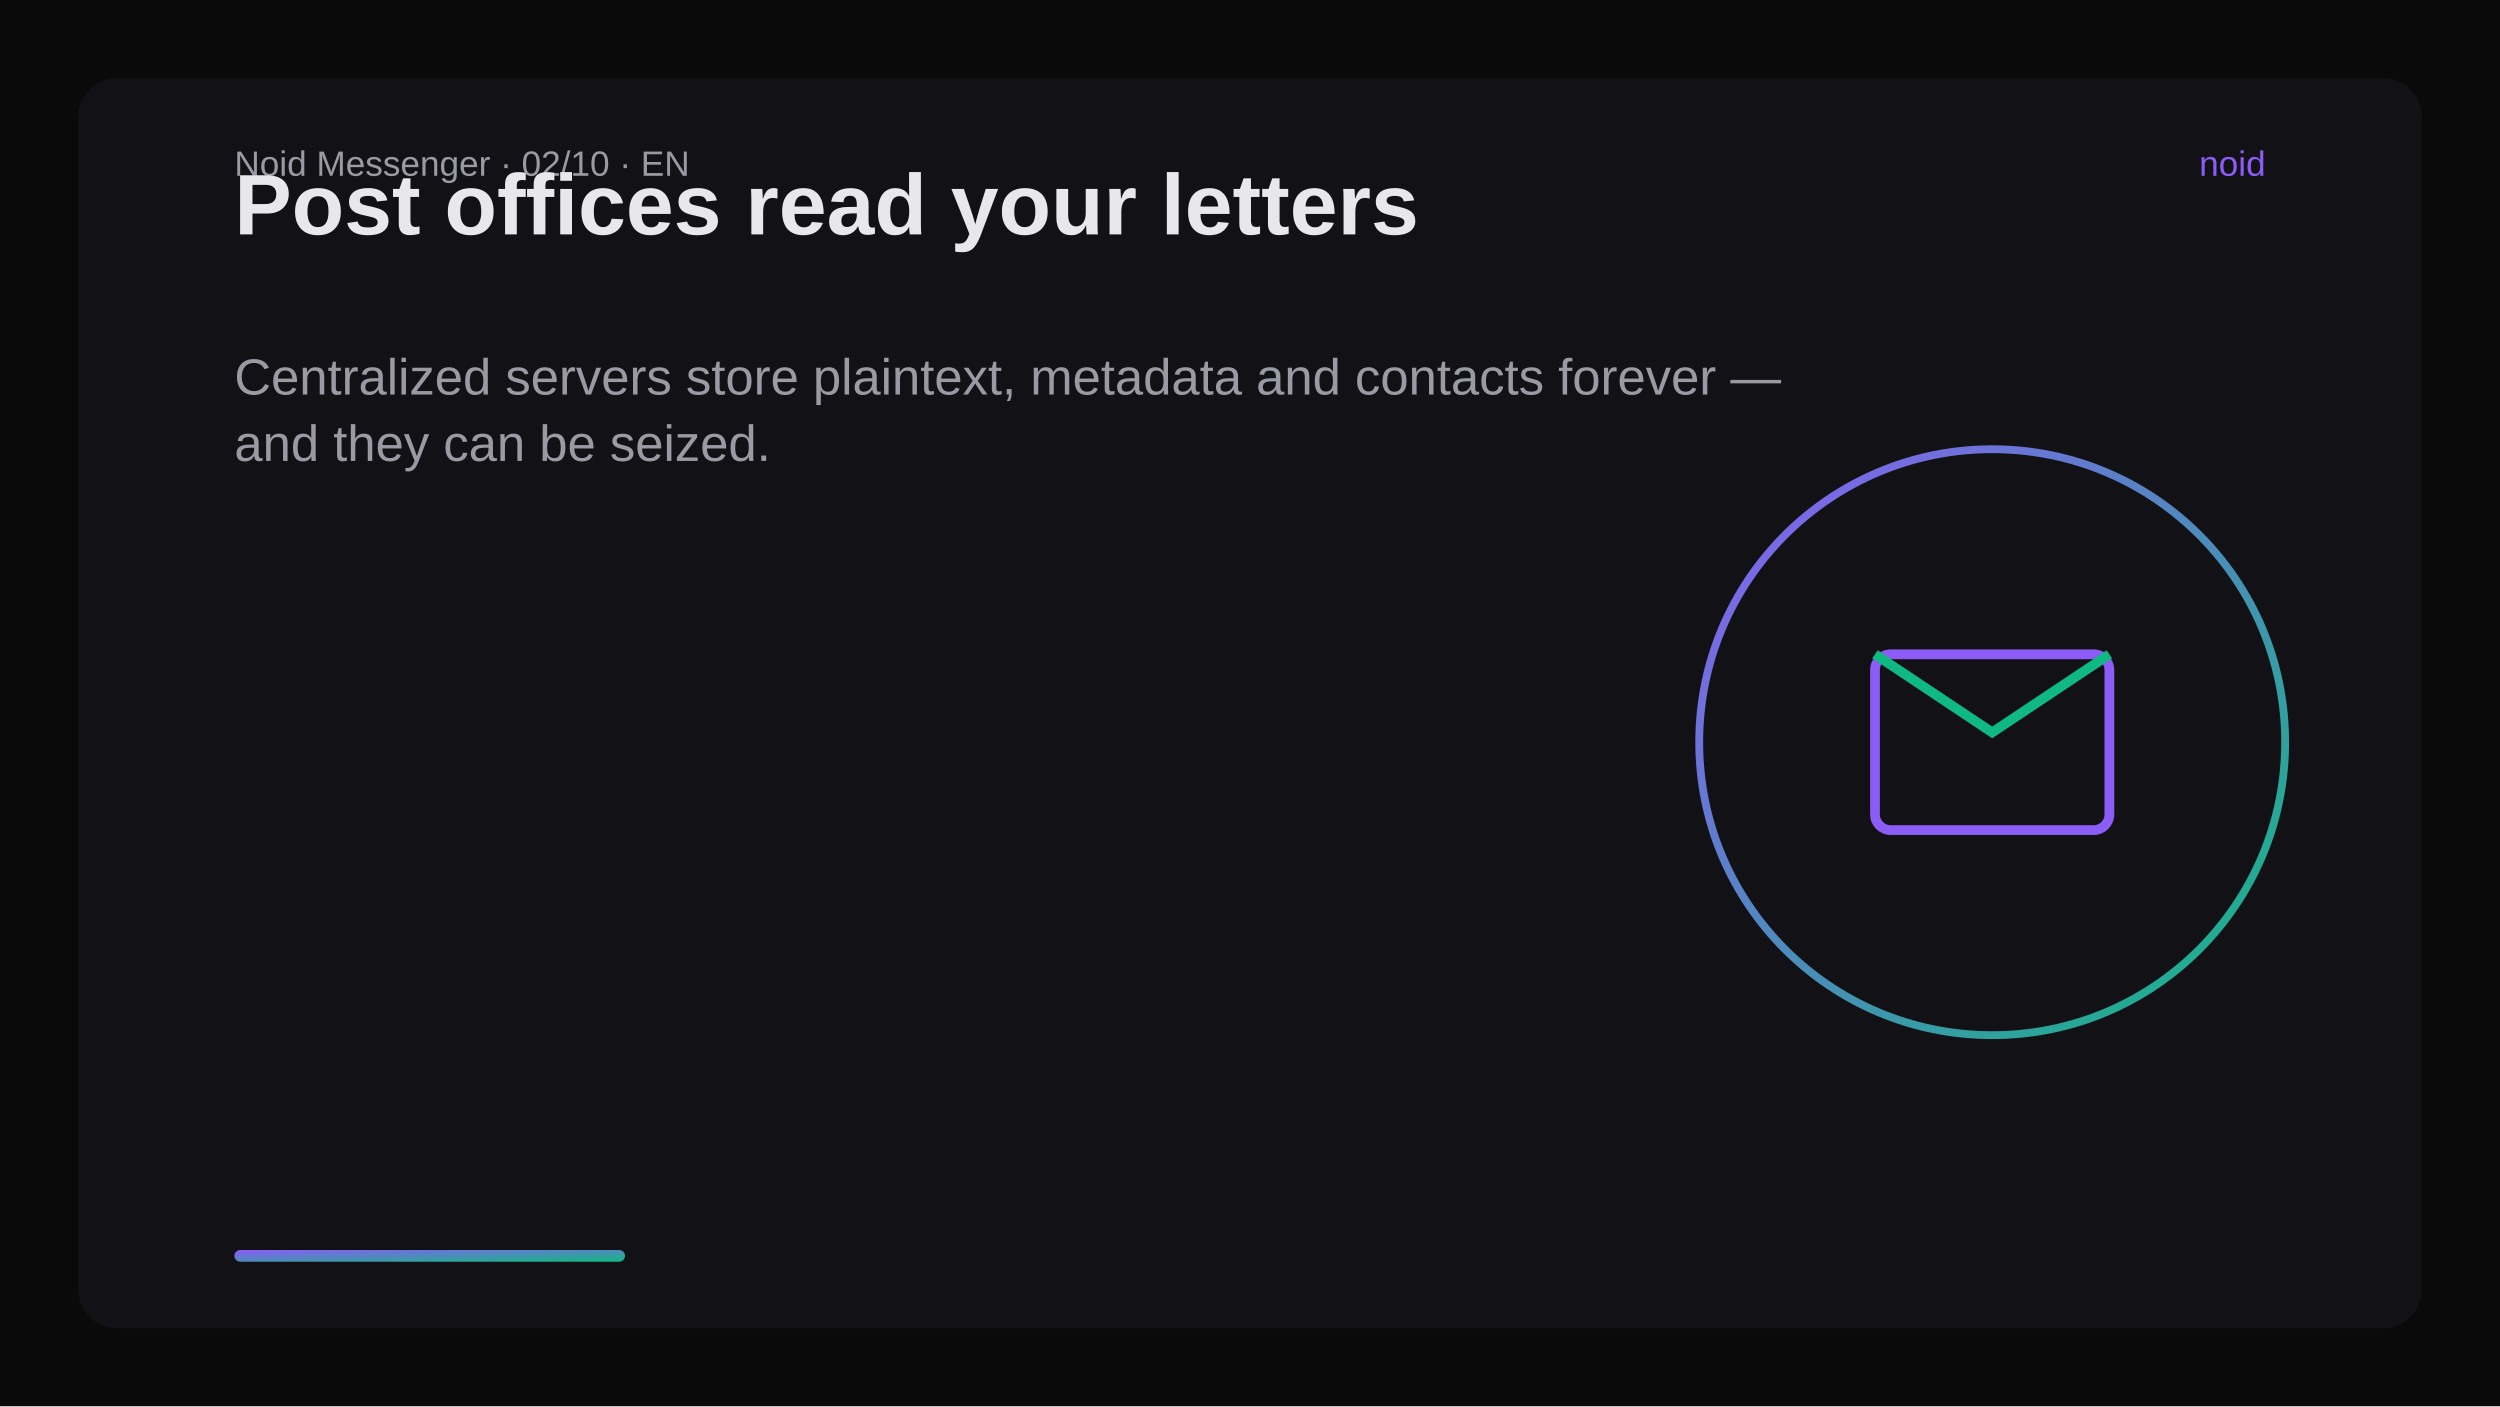
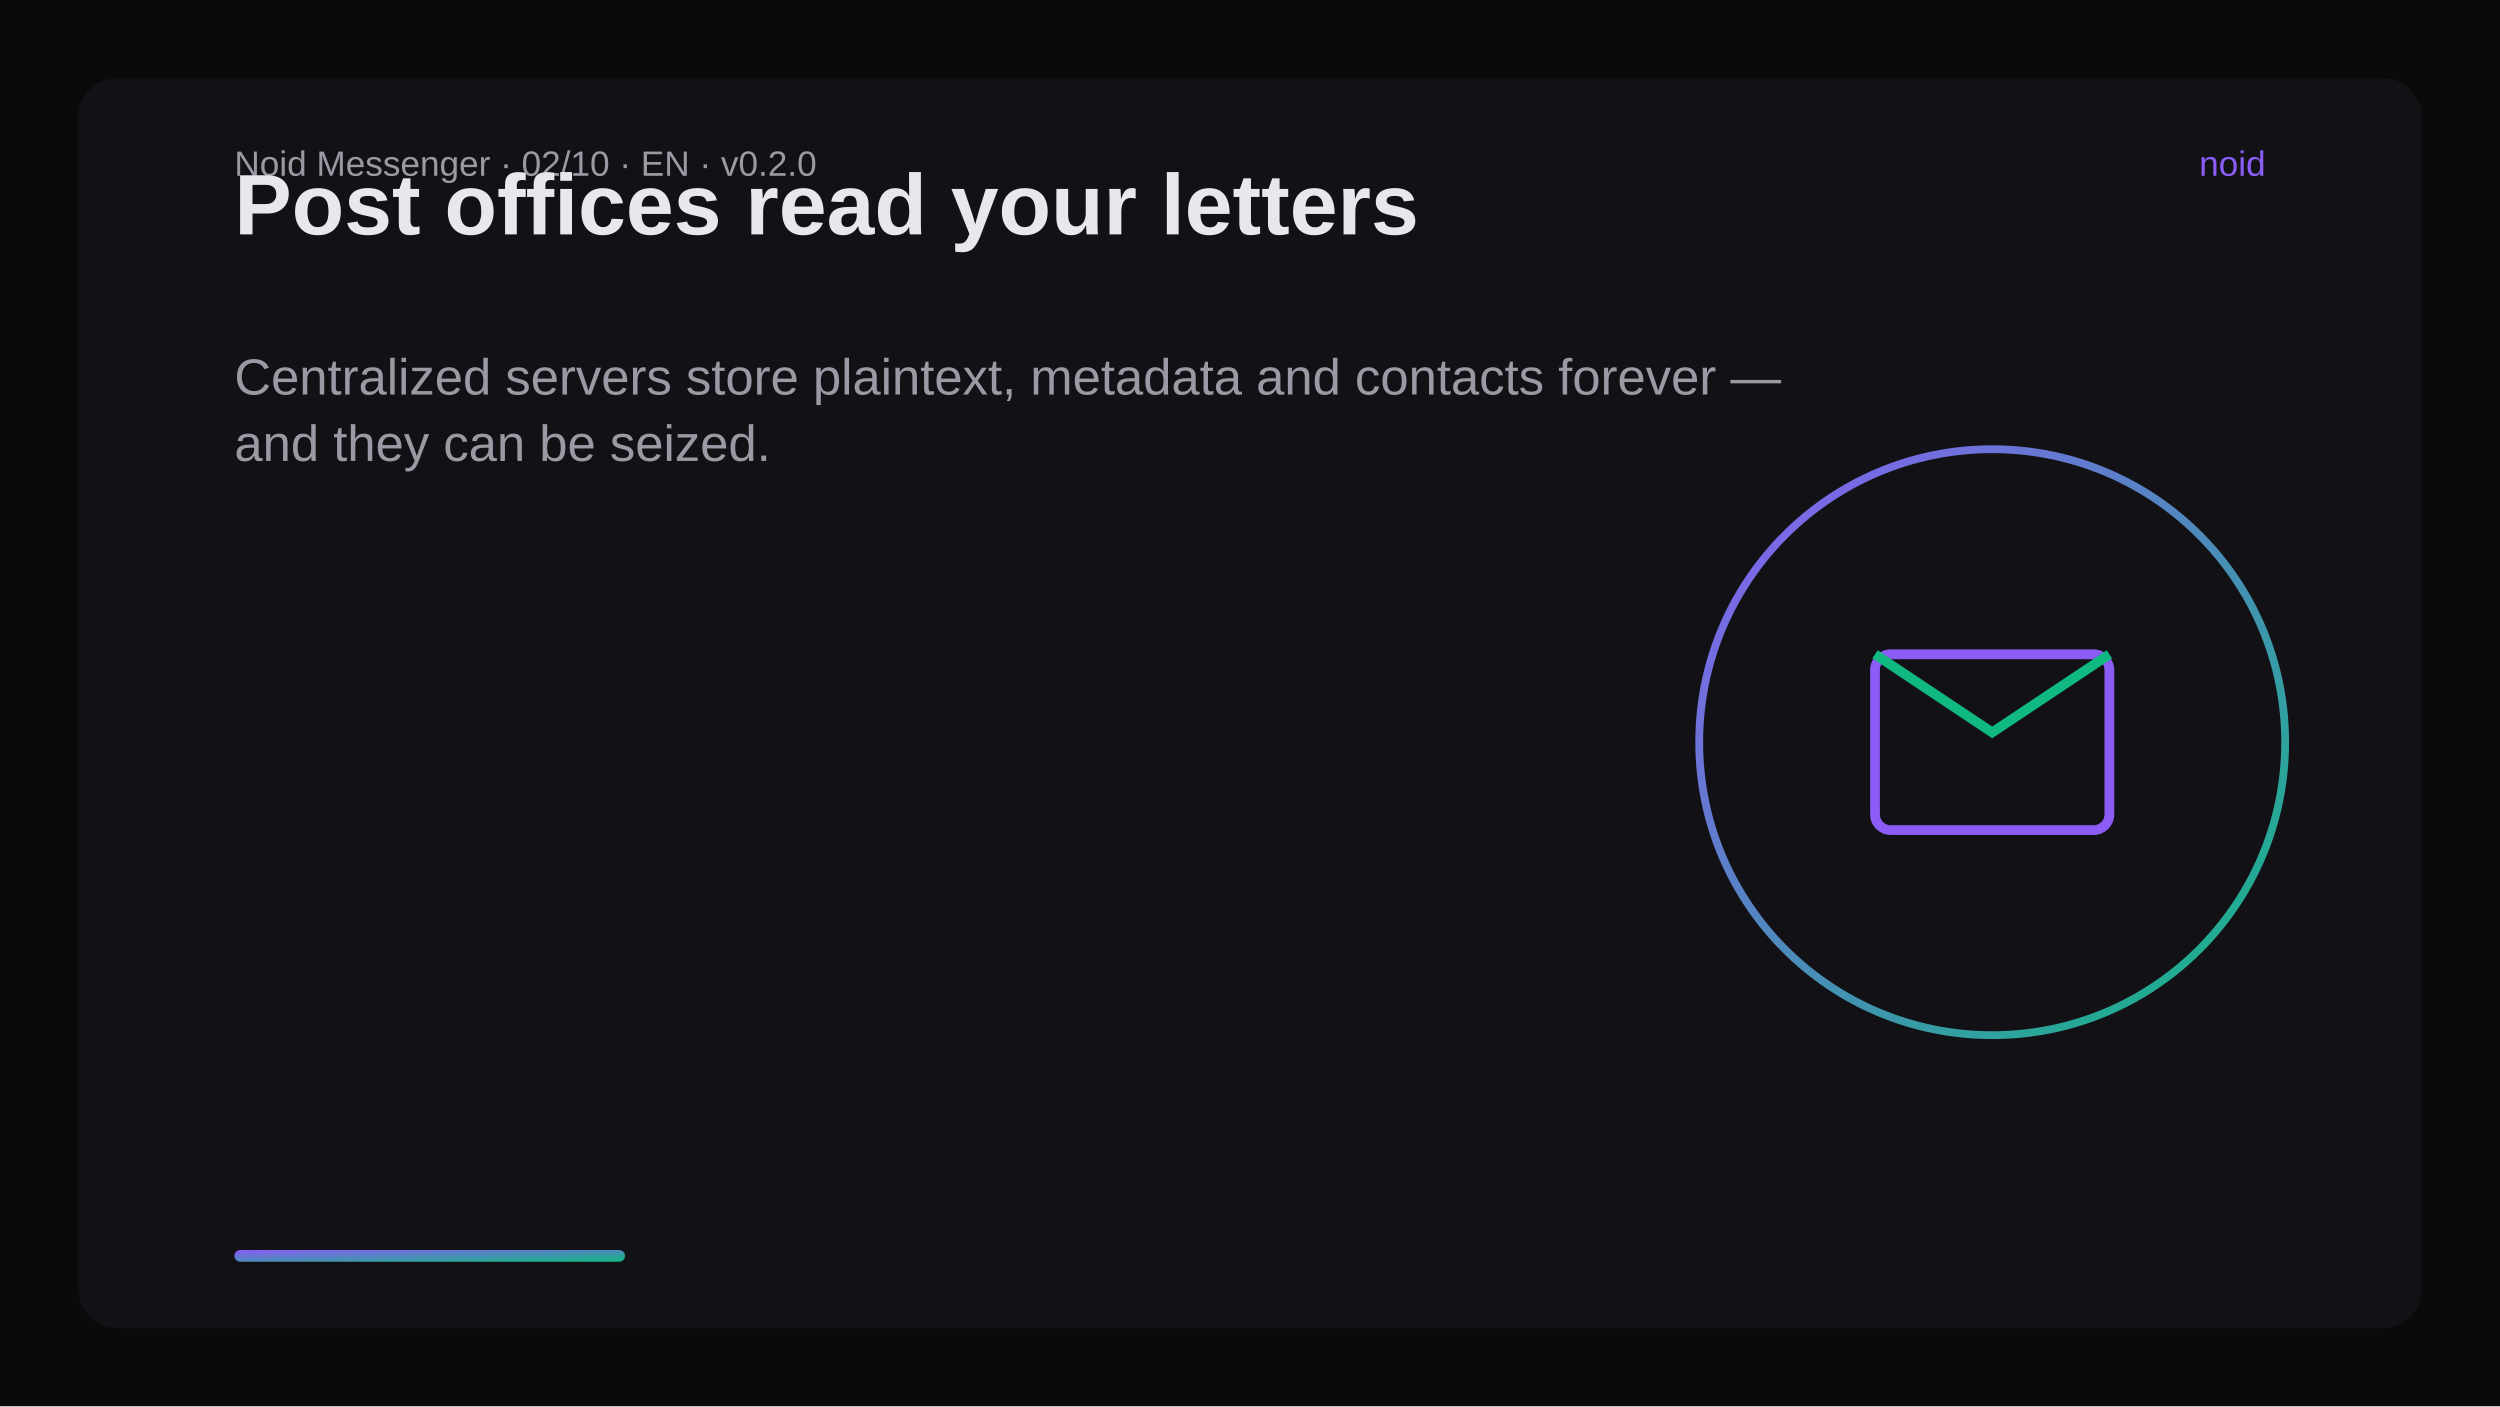
<svg xmlns="http://www.w3.org/2000/svg" width="1280" height="720" viewBox="0 0 1280 720">
  <defs>
    <linearGradient id="g" x1="0" y1="0" x2="1" y2="1">
      <stop offset="0" stop-color="#8b5cf6" />
      <stop offset="1" stop-color="#10b981" />
    </linearGradient>
  </defs>
  <rect width="1280" height="720" fill="#0a0a0b" />
  <rect x="40" y="40" width="1200" height="640" rx="20" fill="#121216" />
-   <text x="120" y="90" font-family="Segoe UI,Arial" font-size="18" fill="#9a9aa5">Noid Messenger · 02/10 · EN</text>
+   <text x="120" y="90" font-family="Segoe UI,Arial" font-size="18" fill="#9a9aa5">Noid Messenger · 02/10 · EN · v0.2.0</text>
  <text x="1160" y="90" text-anchor="end" font-family="Segoe UI,Arial" font-size="18" fill="#8b5cf6">noid</text>
  <text x="120" y="120" font-family="Segoe UI,Arial" font-size="44" font-weight="700" fill="#e8e8ec">Post offices read your letters</text>
  <text x="120" y="202" font-family="Segoe UI,Arial" font-size="26" fill="#9a9aa5">Centralized servers store plaintext, metadata and contacts forever —</text>
  <text x="120" y="236" font-family="Segoe UI,Arial" font-size="26" fill="#9a9aa5">and they can be seized.</text>
  <circle cx="1020" cy="380" r="150" fill="none" stroke="url(#g)" stroke-width="4" />
  <rect x="960" y="335" width="120" height="90" rx="8" fill="none" stroke="#8b5cf6" stroke-width="5" />
  <path d="M960 335 l60 40 60 -40" fill="none" stroke="#10b981" stroke-width="5" />
  <rect x="120" y="640" width="200" height="6" rx="3" fill="url(#g)" />
</svg>
